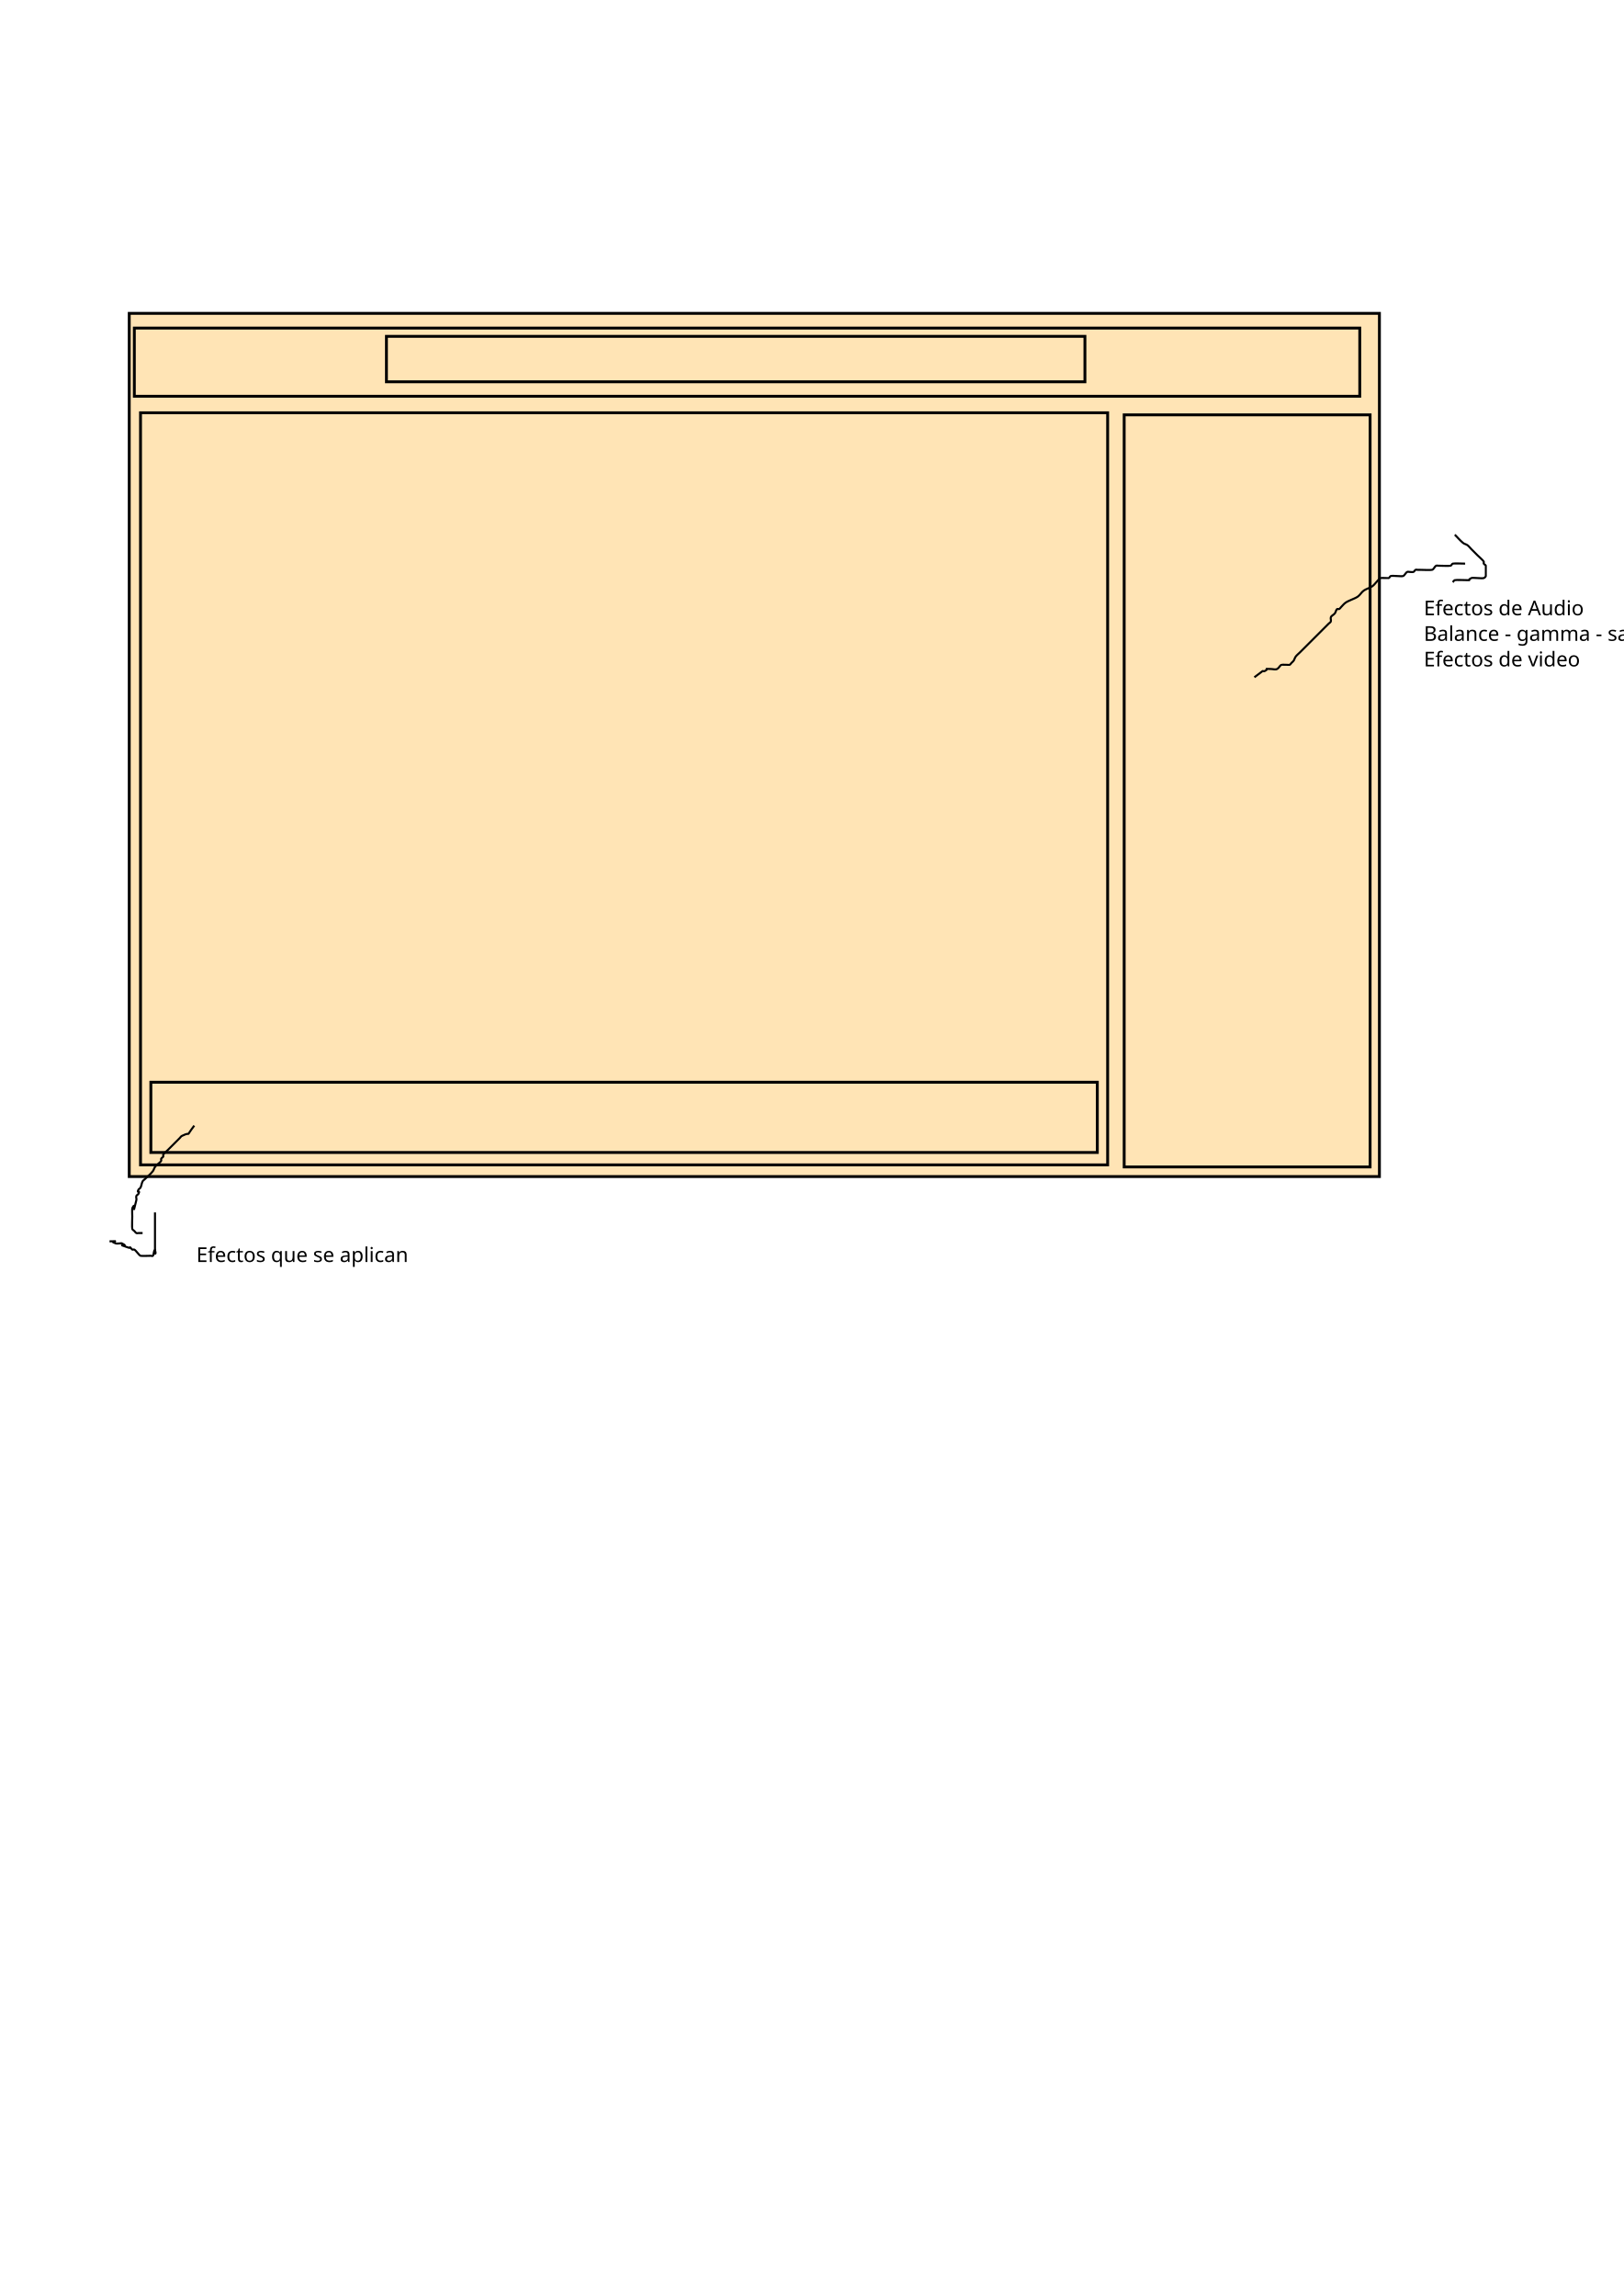
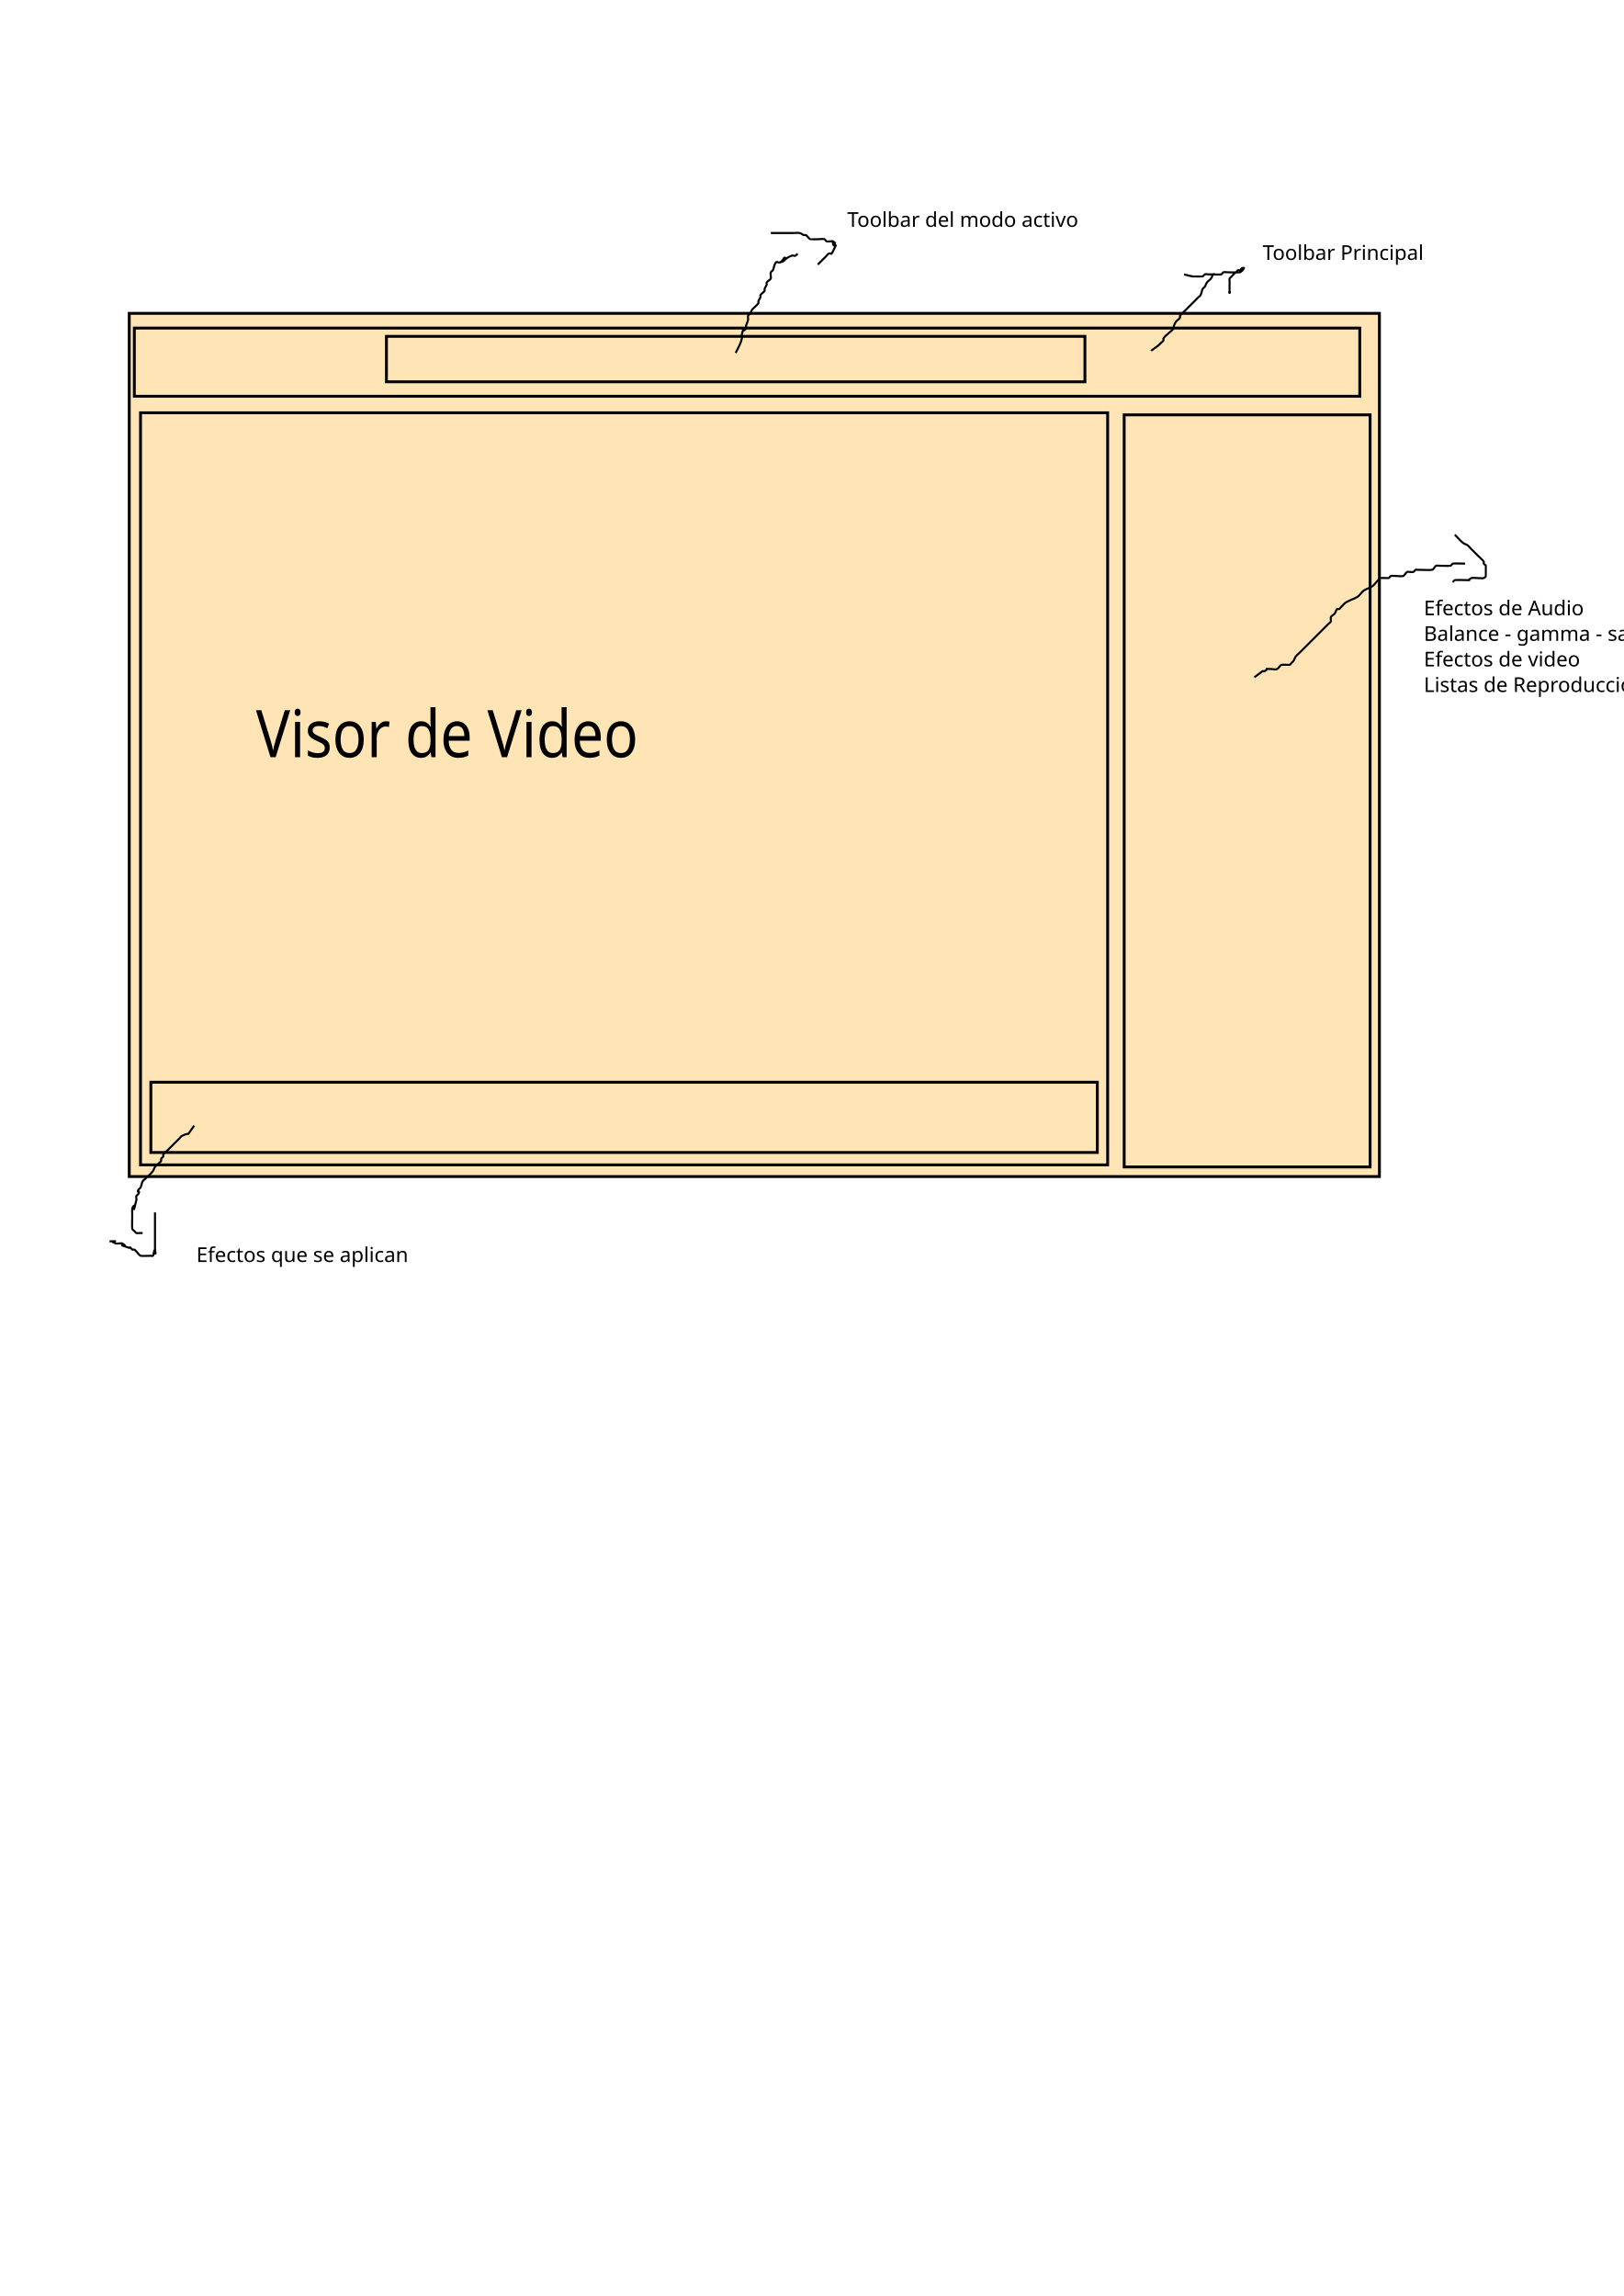
<svg xmlns="http://www.w3.org/2000/svg" width="210mm" height="297mm" id="svg2" version="1.1">
  <defs id="defs4" />
  <g id="layer1">
    <rect style="fill:#ffe4b5;fill-opacity:1;stroke:#000000;stroke-width:1.4;stroke-miterlimit:4;stroke-opacity:1;stroke-dasharray:none" id="rect2985" width="611.112" height="422.02" x="63.174" y="153.199" />
    <rect style="fill:#ffe4b5;fill-opacity:1;stroke:#000000;stroke-width:1.4;stroke-miterlimit:4;stroke-opacity:1;stroke-dasharray:none" id="rect2987" width="599.02" height="33.335" x="65.66" y="160.397" />
    <rect style="fill:#ffe4b5;fill-opacity:1;stroke:#000000;stroke-width:1.4;stroke-miterlimit:4;stroke-opacity:1;stroke-dasharray:none" id="rect2989" width="341.432" height="22.223" x="188.899" y="164.438" />
    <rect style="fill:#ffe4b5;fill-opacity:1;stroke:#000000;stroke-width:1.4;stroke-miterlimit:4;stroke-opacity:1;stroke-dasharray:none" id="rect2991" width="472.751" height="367.696" x="68.69" y="201.814" />
    <rect style="fill:#ffe4b5;fill-opacity:1;stroke:#000000;stroke-width:1.4;stroke-miterlimit:4;stroke-opacity:1;stroke-dasharray:none" id="rect2993" width="120.208" height="367.696" x="549.523" y="202.824" />
    <path style="fill:none;stroke:#000000;stroke-width:1px;stroke-linecap:butt;stroke-linejoin:miter;stroke-opacity:1" d="m 613.163,331.113 c 1.347,-1.01 2.694,-2.02 4.041,-3.03 0.337,0 0.709,0.151 1.01,0 2.973,-1.486 -1.568,-1.01 3.03,-1.01 1.01,0 2.127,0.452 3.03,0 0.852,-0.426 1.228,-1.492 2.02,-2.02 0.277,-0.185 3.823,0.073 4.041,0 0.452,-0.151 0.673,-0.673 1.01,-1.01 0.337,-0.337 0.746,-0.614 1.01,-1.01 0.418,-0.626 0.558,-1.418 1.01,-2.02 0.571,-0.762 1.347,-1.347 2.02,-2.02 3.704,-3.704 7.408,-7.408 11.112,-11.112 1.01,-1.01 2.02,-2.02 3.03,-3.03 0.337,-0.337 0.86,-0.558 1.01,-1.01 0.213,-0.639 -0.213,-1.381 0,-2.02 0.301,-0.904 1.492,-1.228 2.02,-2.02 0.418,-0.626 0.478,-1.488 1.01,-2.02 0.238,-0.238 0.709,0.151 1.01,0 0.426,-0.213 0.673,-0.673 1.01,-1.01 0.673,-0.673 1.258,-1.449 2.02,-2.02 1.56,-1.17 4.379,-1.909 6.061,-3.03 1.166,-0.777 1.865,-2.253 3.03,-3.03 1.253,-0.835 2.788,-1.185 4.041,-2.02 1.486,-0.991 2.554,-3.05 4.041,-4.041 0.277,-0.185 3.823,0.073 4.041,0 0.452,-0.151 0.558,-0.86 1.01,-1.01 0.934,-0.311 5.395,0.333 6.061,0 0.852,-0.426 1.168,-1.594 2.02,-2.02 0.301,-0.151 0.673,0 1.01,0 0.673,0 1.381,0.213 2.02,0 0.452,-0.151 0.584,-0.797 1.01,-1.01 0.301,-0.151 0.673,0 1.01,0 0.337,0 0.673,0 1.01,0 0.867,0 5.47,0.197 6.061,0 0.904,-0.301 1.168,-1.594 2.02,-2.02 0.301,-0.151 0.673,0 1.01,0 0.867,0 5.47,0.197 6.061,0 0.452,-0.151 0.558,-0.86 1.01,-1.01 0.591,-0.197 5.194,0 6.061,0" id="path2995" />
    <path style="fill:none;stroke:#000000;stroke-width:1px;stroke-linecap:butt;stroke-linejoin:miter;stroke-opacity:1" d="m 711.147,261.413 c 1.347,1.347 2.577,2.821 4.041,4.041 0.578,0.482 1.394,0.593 2.02,1.01 0.792,0.528 1.347,1.347 2.02,2.02 1.01,1.01 2.02,2.02 3.03,3.03 0.532,0.532 2.761,2.491 3.03,3.03 0.151,0.301 -0.151,0.709 0,1.01 0.213,0.426 0.86,0.558 1.01,1.01 0.022,0.066 0.022,4.984 0,5.051 -0.151,0.452 -0.558,0.86 -1.01,1.01 -0.934,0.311 -5.395,-0.333 -6.061,0 -2.496,1.248 0.349,1.01 -2.02,1.01 -1.017,0 -5.502,-0.186 -6.061,0 -0.452,0.151 -0.673,0.673 -1.01,1.01" id="path2997" />
    <text xml:space="preserve" style="font-size:10px;font-style:normal;font-weight:normal;line-height:125%;letter-spacing:0px;word-spacing:0px;fill:#000000;fill-opacity:1;stroke:none;font-family:Sans" x="695.995" y="300.809" id="text2999">
      <tspan id="tspan3001" x="695.995" y="300.809">Efectos de Audio</tspan>
      <tspan x="695.995" y="313.309" id="tspan3003">Balance - gamma - saturación - contraste -brillo</tspan>
      <tspan x="695.995" y="325.809" id="tspan3005">Efectos de video</tspan>
+       <tspan x="695.995" y="338.309" id="tspan4502">Listas de Reproducción</tspan>
    </text>
    <rect style="fill:#ffe4b5;fill-opacity:1;stroke:#000000;stroke-width:1.4;stroke-miterlimit:4;stroke-opacity:1;stroke-dasharray:none" id="rect3007" width="462.65" height="34.345" x="73.741" y="529.103" />
    <path style="fill:none;stroke:#000000;stroke-width:1px;stroke-linecap:butt;stroke-linejoin:miter;stroke-opacity:1" d="m 94.954,550.316 c -5.133,6.844 -0.508,2.274 -6.061,5.051 -0.426,0.213 -0.673,0.673 -1.01,1.01 -0.673,0.673 -1.347,1.347 -2.02,2.02 -1.347,1.347 -2.694,2.694 -4.041,4.041 -0.673,0.673 -1.492,1.228 -2.02,2.02 -0.187,0.28 0.151,0.709 0,1.01 -0.213,0.426 -0.797,0.584 -1.01,1.01 -0.151,0.301 0.151,0.709 0,1.01 -0.448,0.895 -2.417,2.111 -3.03,3.03 -0.418,0.626 -0.558,1.418 -1.01,2.02 -1.055,1.407 -2.766,2.766 -4.041,4.041 -0.337,0.337 -0.797,0.584 -1.01,1.01 -0.476,0.952 -0.534,2.078 -1.01,3.03 -0.213,0.426 -0.797,0.584 -1.01,1.01 -1.145,2.291 1.145,-0.27 0,2.02 -0.213,0.426 -0.797,0.584 -1.01,1.01 -0.301,0.602 0.163,1.367 0,2.02 -2.552,10.206 0.365,-0.73 -2.02,4.041 -0.113,0.226 0,3.801 0,4.041 0,1.017 -0.186,5.502 0,6.061 0.151,0.452 0.673,0.673 1.01,1.01 0.337,0.337 0.584,0.797 1.01,1.01 0.301,0.151 0.673,0 1.01,0 0.673,0 1.347,0 2.02,0" id="path3009" />
    <path style="fill:none;stroke:#000000;stroke-width:1px;stroke-linecap:butt;stroke-linejoin:miter;stroke-opacity:1" d="m 75.761,592.743 c 0,6.061 0,12.122 0,18.183 0,0.673 0.673,2.02 0,2.02 -0.673,0 0.476,-2.497 0,-2.02 -0.753,0.753 -0.42,2.144 -1.01,3.03 -0.187,0.28 -0.673,0 -1.01,0 -0.564,0 -4.588,0.154 -5.051,0 -0.684,-0.228 -2.259,-2.645 -3.03,-3.03 -0.301,-0.151 -0.709,0.151 -1.01,0 -2.299,-2.299 0.209,-0.267 -2.02,-1.01 -7.317,-2.439 1.593,0.291 -3.03,-2.02 -0.301,-0.151 -0.673,0 -1.01,0 -0.673,0 -1.381,0.213 -2.02,0 -4.459,-1.486 3.67,-1.01 -3.03,-1.01" id="path3011" />
    <text xml:space="preserve" style="font-size:10px;font-style:normal;font-weight:normal;line-height:125%;letter-spacing:0px;word-spacing:0px;fill:#000000;fill-opacity:1;stroke:none;font-family:Sans" x="95.964" y="616.986" id="text3013">
      <tspan id="tspan3015" x="95.964" y="616.986">Efectos que se aplican</tspan>
    </text>
+     <path style="fill:none;stroke:#000000;stroke-width:1px;stroke-linecap:butt;stroke-linejoin:miter;stroke-opacity:1" d="m 359.614,172.519 c 1.095,-2.19 2.535,-4.594 3.03,-7.071 0.132,-0.66 -0.163,-1.367 0,-2.02 1.22,-4.878 0.48,0.05 2.02,-3.03 0.151,-0.301 -0.082,-0.683 0,-1.01 0.258,-1.033 0.801,-1.986 1.01,-3.03 0.132,-0.66 -0.213,-1.381 0,-2.02 0.151,-0.452 0.746,-0.614 1.01,-1.01 0.418,-0.626 0.593,-1.394 1.01,-2.02 0.277,-0.416 2.476,-2.198 3.03,-3.03 0.187,-0.28 -0.106,-0.691 0,-1.01 0.238,-0.714 0.772,-1.306 1.01,-2.02 0.106,-0.319 -0.187,-0.73 0,-1.01 0.528,-0.792 1.492,-1.228 2.02,-2.02 0.187,-0.28 -0.106,-0.691 0,-1.01 0.238,-0.714 0.772,-1.306 1.01,-2.02 0.106,-0.319 -0.151,-0.709 0,-1.01 0.426,-0.852 1.594,-1.168 2.02,-2.02 0.151,-0.301 0,-0.673 0,-1.01 0,-0.673 -0.213,-1.381 0,-2.02 0.151,-0.452 0.797,-0.584 1.01,-1.01 0.476,-0.952 0.534,-2.078 1.01,-3.03 1.084,-2.168 1.103,-0.046 3.03,-1.01 0.852,-0.426 1.347,-2.694 2.02,-2.02 0.673,0.673 -2.973,2.02 -2.02,2.02 1.214,0 1.989,-1.396 3.03,-2.02 0.646,-0.387 1.306,-0.772 2.02,-1.01 1.773,-0.591 0.959,1.061 3.03,-1.01" id="path4482" />
+     <path style="fill:none;stroke:#000000;stroke-width:1px;stroke-linecap:butt;stroke-linejoin:miter;stroke-opacity:1" d="m 376.787,113.93 c 3.704,0 7.408,0 11.112,0 1.01,0 2.04,-0.198 3.03,0 0.738,0.148 1.306,0.772 2.02,1.01 0.319,0.106 0.73,-0.187 1.01,0 0.792,0.528 1.228,1.492 2.02,2.02 0.083,0.055 3.79,0 4.041,0 1.01,0 2.072,-0.319 3.03,0 0.452,0.151 0.558,0.86 1.01,1.01 0.639,0.213 1.347,0 2.02,0 0.337,0 0.709,-0.151 1.01,0 0.426,0.213 1.347,0.673 1.01,1.01 -0.337,0.337 -1.01,-1.486 -1.01,-1.01 0,5.063 3.35,-1.65 0,5.051 -1.117,2.233 -0.627,0.313 -2.02,1.01 -0.426,0.213 -0.673,0.673 -1.01,1.01 -0.337,0.337 -0.673,0.673 -1.01,1.01 -0.299,0.299 -5.037,5.037 -2.02,2.02" id="path4484" />
+     <text xml:space="preserve" style="font-size:10px;font-style:normal;font-weight:normal;line-height:125%;letter-spacing:0px;word-spacing:0px;fill:#000000;fill-opacity:1;stroke:none;font-family:Sans" x="414.163" y="110.9" id="text4486">
+       <tspan id="tspan4488" x="414.163" y="110.9">Toolbar del modo activo</tspan>
+     </text>
+     <path style="fill:none;stroke:#000000;stroke-width:1px;stroke-linecap:butt;stroke-linejoin:miter;stroke-opacity:1" d="m 562.655,171.509 c 4.422,-3.316 2.85,-1.84 5.051,-4.041 0.337,-0.337 0.797,-0.584 1.01,-1.01 0.151,-0.301 -0.187,-0.73 0,-1.01 1.295,-1.943 3.756,-3.108 5.051,-5.051 0.187,-0.28 0,-0.673 0,-1.01 0.337,-0.673 0.558,-1.418 1.01,-2.02 0.571,-0.762 1.492,-1.228 2.02,-2.02 0.187,-0.28 -0.151,-0.709 0,-1.01 0.213,-0.426 0.673,-0.673 1.01,-1.01 0.337,-0.337 0.673,-0.673 1.01,-1.01 1.684,-1.684 3.367,-3.367 5.051,-5.051 0.673,-0.673 1.347,-1.347 2.02,-2.02 0.337,-0.337 0.797,-0.584 1.01,-1.01 0.476,-0.952 0.534,-2.078 1.01,-3.03 0.213,-0.426 0.746,-0.614 1.01,-1.01 0.418,-0.626 0.593,-1.394 1.01,-2.02 0.528,-0.792 1.492,-1.228 2.02,-2.02 1.548,-2.321 0.084,-2.02 2.02,-2.02" id="path4490" />
+     <path style="fill:none;stroke:#000000;stroke-width:1px;stroke-linecap:butt;stroke-linejoin:miter;stroke-opacity:1" d="m 578.817,134.134 c 1.347,0.337 2.671,0.782 4.041,1.01 0.204,0.034 4.891,0.053 5.051,0 0.452,-0.151 0.558,-0.86 1.01,-1.01 0.639,-0.213 1.347,0 2.02,0 0.867,0 5.47,0.197 6.061,0 0.452,-0.151 0.558,-0.86 1.01,-1.01 0.639,-0.213 1.347,0 2.02,0 0.626,0 5.745,0.158 6.061,0 0.852,-0.426 1.594,-1.168 2.02,-2.02 0.151,-0.301 -0.709,-0.151 -1.01,0 -0.426,0.213 -0.584,0.797 -1.01,1.01 -0.301,0.151 -0.709,-0.151 -1.01,0 -0.193,0.097 -3.944,3.847 -4.041,4.041 -0.151,0.301 0,0.673 0,1.01 0,1.684 0,3.367 0,5.051 0,0.337 0.337,1.01 0,1.01 -0.337,0 0,-0.673 0,-1.01" id="path4492" />
+     <text xml:space="preserve" style="font-size:10px;font-style:normal;font-weight:normal;line-height:125%;letter-spacing:0px;word-spacing:0px;fill:#000000;fill-opacity:1;stroke:none;font-family:Sans" x="617.203" y="127.062" id="text4494">
+       <tspan id="tspan4496" x="617.203" y="127.062">Toolbar Principal</tspan>
+     </text>
+     <text xml:space="preserve" style="font-size:29.97px;font-style:normal;font-weight:normal;line-height:125%;letter-spacing:0px;word-spacing:0px;fill:#000000;fill-opacity:1;stroke:none;font-family:Sans" x="134.382" y="344.677" id="text4498" transform="scale(0.9310688,1.074035)">
+       <tspan id="tspan4500" x="134.382" y="344.677">Visor de Video</tspan>
+     </text>
  </g>
</svg>
